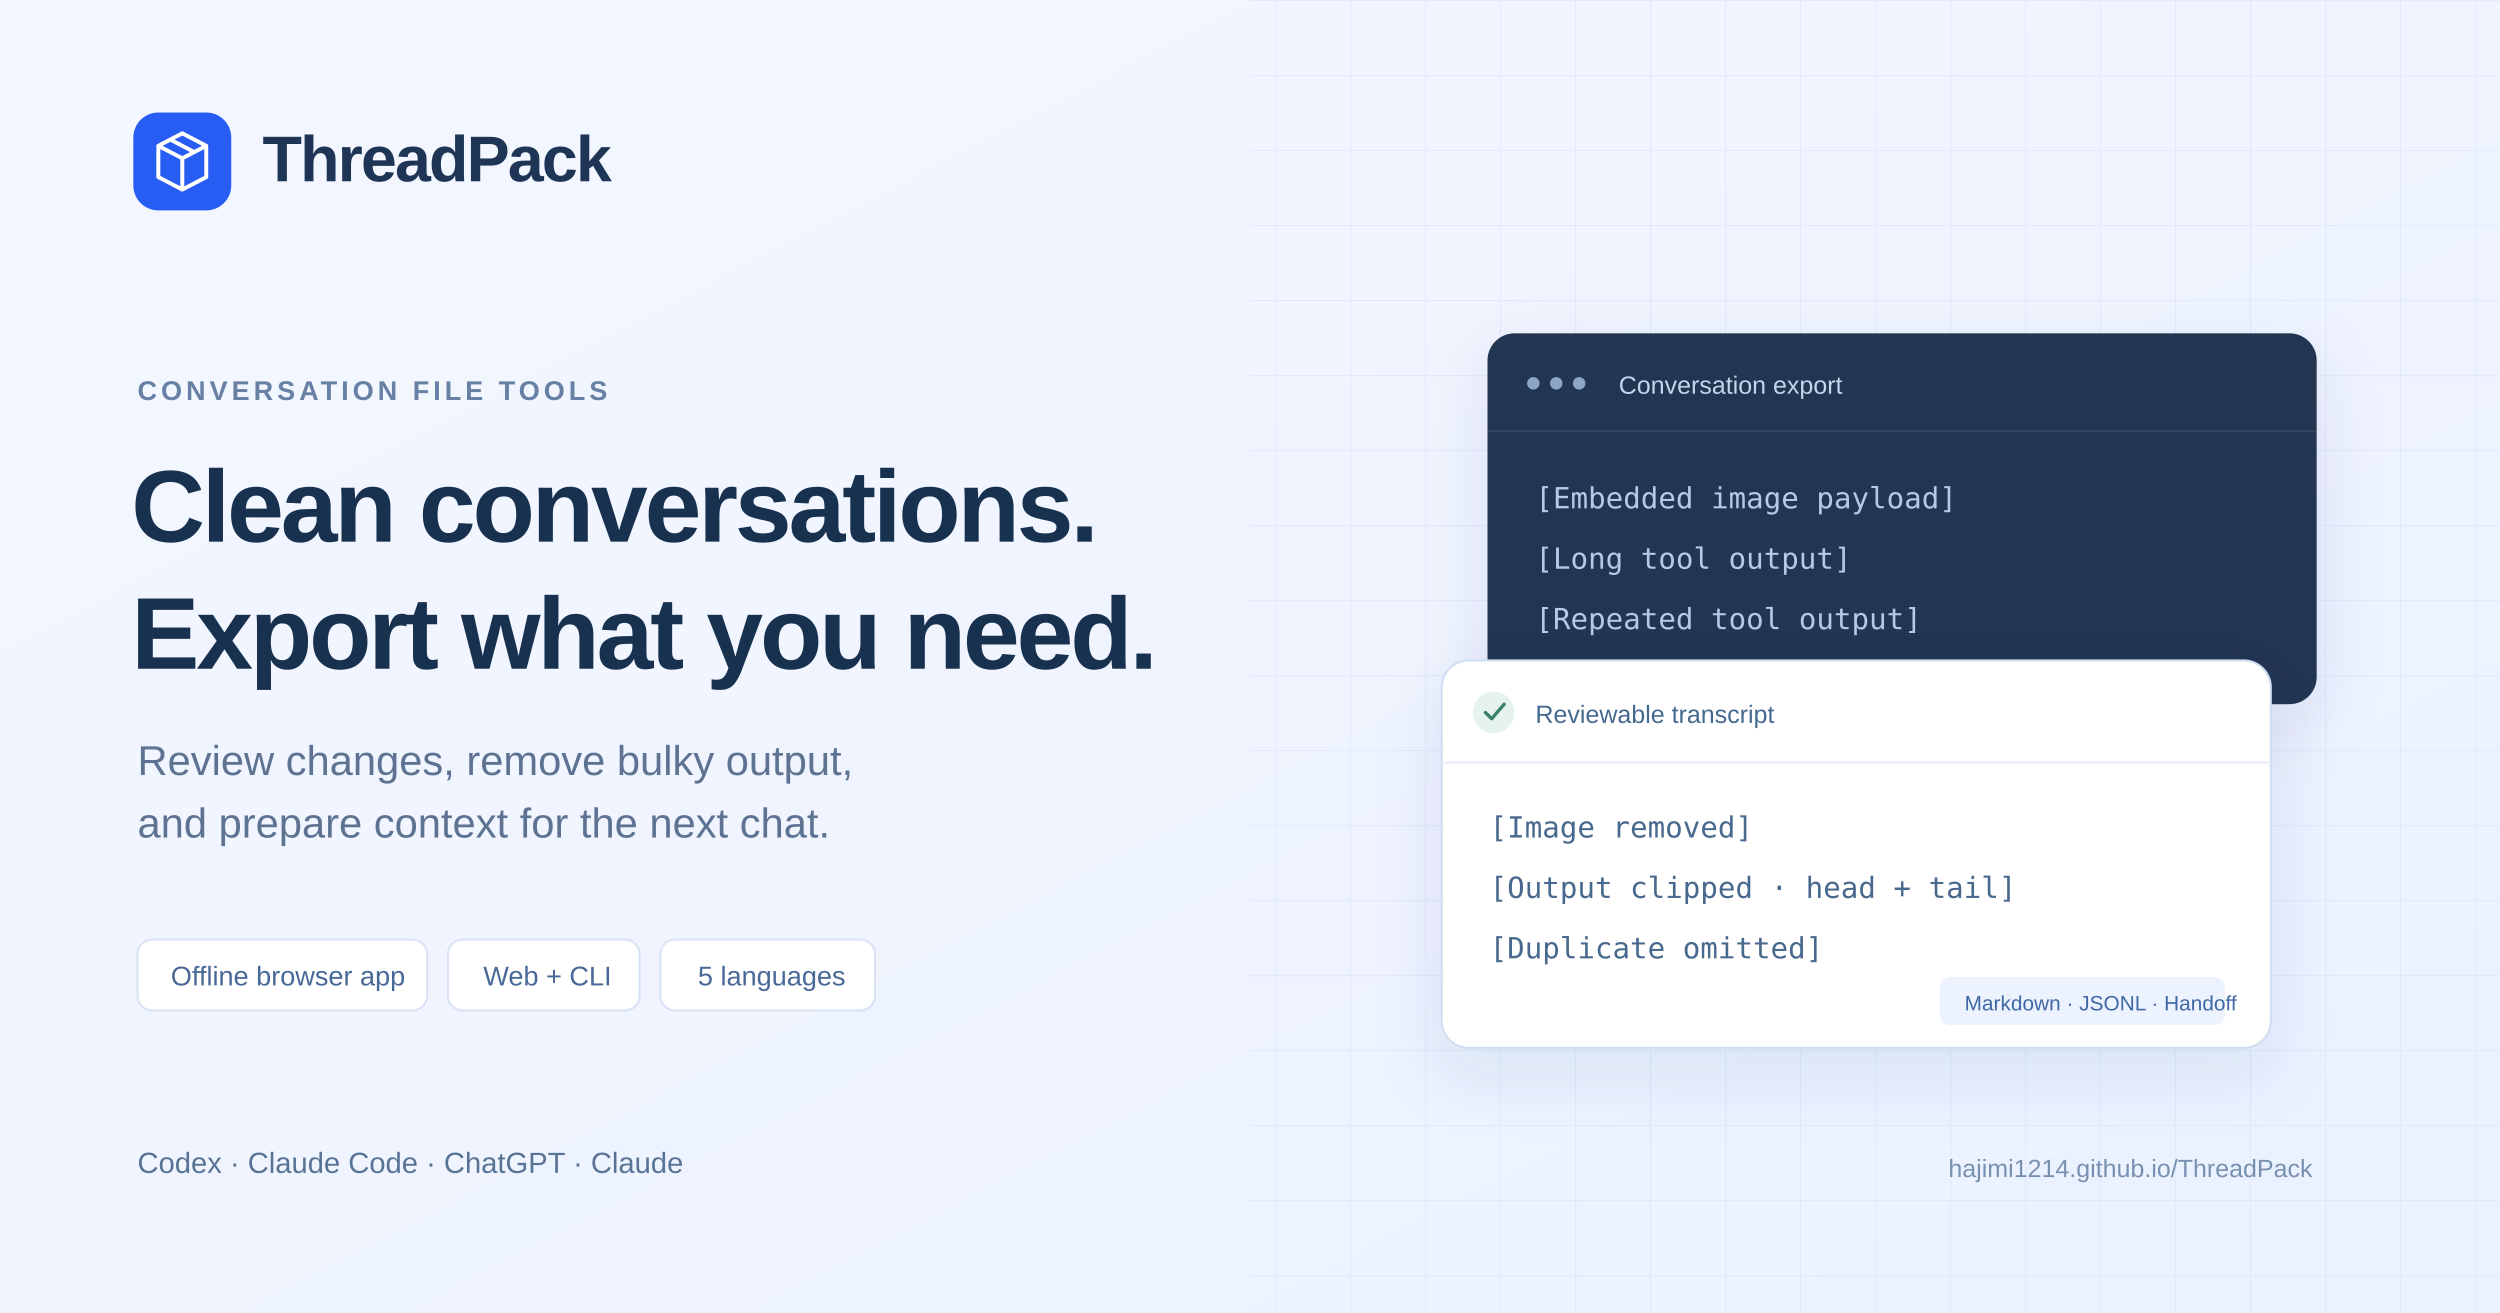
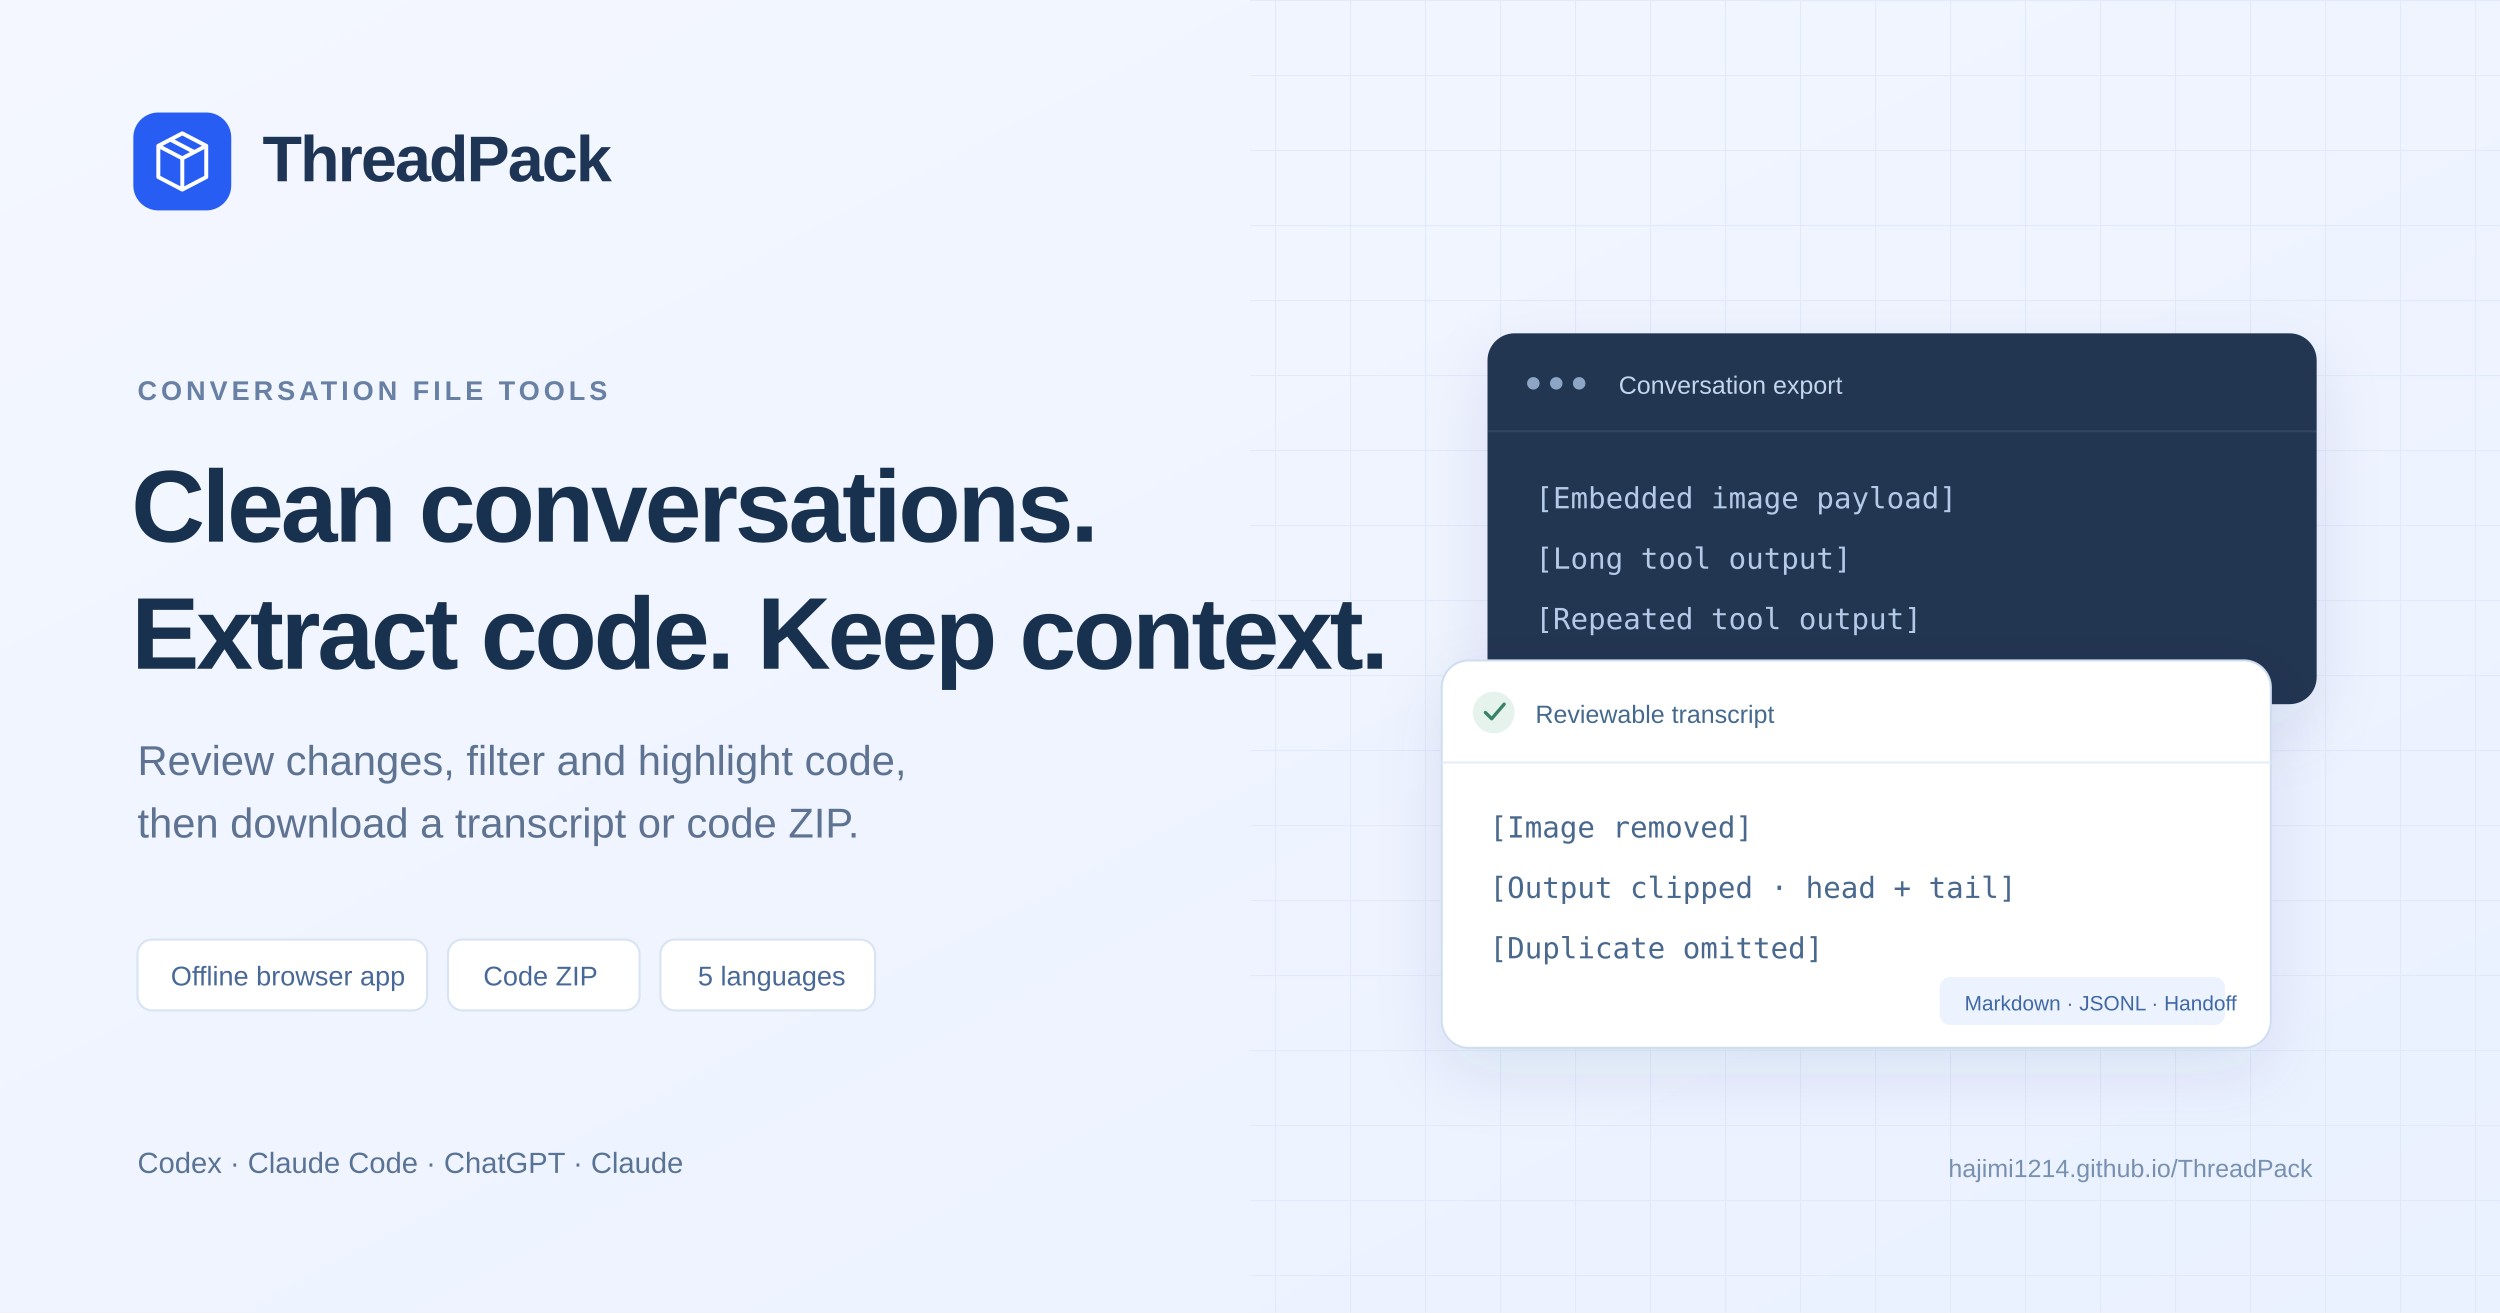
<svg xmlns="http://www.w3.org/2000/svg" width="1200" height="630" viewBox="0 0 1200 630" role="img" aria-labelledby="title description">
  <defs>
    <linearGradient id="background" x1="0" y1="0" x2="1" y2="1">
      <stop stop-color="#f4f7ff" />
      <stop offset="1" stop-color="#eaf1ff" />
    </linearGradient>
    <pattern id="grid" width="36" height="36" patternUnits="userSpaceOnUse">
      <path d="M36 0H0v36" fill="none" stroke="#d6e2f5" stroke-width="1" />
    </pattern>
    <filter id="shadow" x="-25%" y="-25%" width="150%" height="160%">
      <feDropShadow dx="0" dy="12" stdDeviation="16" flood-color="#234774" flood-opacity=".09" />
    </filter>
  </defs>
  <rect width="1200" height="630" fill="url(#background)" />
  <rect x="600" width="600" height="630" fill="url(#grid)" opacity=".55" />
  <g transform="translate(64 54)">
    <rect width="47" height="47" rx="12" fill="#285df4" />
    <g fill="none" stroke="#fff" stroke-width="1.9" stroke-linecap="round" stroke-linejoin="round">
      <path d="m12 16 11.5-6L35 16v15l-11.5 6L12 31Z M12 16l11.5 6L35 16 M23.5 22v15 M17.75 13l11.5 6" />
    </g>
  </g>
  <g font-family="Segoe UI,Arial,sans-serif">
    <text x="126" y="87" fill="#1e3555" font-size="31" font-weight="650" letter-spacing="-.9">ThreadPack</text>
    <text x="66" y="192" fill="#6780a4" font-size="13" font-weight="600" letter-spacing="1.9">CONVERSATION FILE TOOLS</text>
    <text x="63" y="260" fill="#18314f" font-size="49" font-weight="650" letter-spacing="-1.5">Clean conversations.</text>
-     <text x="63" y="321" fill="#18314f" font-size="49" font-weight="650" letter-spacing="-1.5">Export what you need.</text>
-     <text x="66" y="372" fill="#5e7391" font-size="20">Review changes, remove bulky output,</text>
-     <text x="66" y="402" fill="#5e7391" font-size="20">and prepare context for the next chat.</text>
+     <text x="63" y="321" fill="#18314f" font-size="49" font-weight="650" letter-spacing="-1.5">Extract code. Keep context.</text>
+     <text x="66" y="372" fill="#5e7391" font-size="20">Review changes, filter and highlight code,</text>
+     <text x="66" y="402" fill="#5e7391" font-size="20">then download a transcript or code ZIP.</text>
    <g transform="translate(66 451)" font-size="13" fill="#486897">
      <rect width="139" height="34" rx="7" fill="#fff" stroke="#d8e3f4" />
      <text x="16" y="22">Offline browser app</text>
      <rect x="149" width="92" height="34" rx="7" fill="#fff" stroke="#d8e3f4" />
-       <text x="166" y="22">Web + CLI</text>
+       <text x="166" y="22">Code ZIP</text>
      <rect x="251" width="103" height="34" rx="7" fill="#fff" stroke="#d8e3f4" />
      <text x="269" y="22">5 languages</text>
    </g>
    <text x="66" y="563" fill="#597395" font-size="14">Codex · Claude Code · ChatGPT · Claude</text>
  </g>
  <g transform="translate(714 160)" font-family="Segoe UI,Arial,sans-serif" filter="url(#shadow)">
    <rect width="398" height="178" rx="13" fill="#203651" />
    <circle cx="22" cy="24" r="3" fill="#8ea6c5" />
    <circle cx="33" cy="24" r="3" fill="#8ea6c5" />
    <circle cx="44" cy="24" r="3" fill="#8ea6c5" />
    <text x="63" y="29" fill="#c5d5ec" font-size="12">Conversation export</text>
    <path d="M0 47h398" stroke="#ffffff15" />
    <g font-family="Consolas,monospace" font-size="14" fill="#b5cae8">
      <text x="23" y="84">[Embedded image payload]</text>
      <text x="23" y="113">[Long tool output]</text>
      <text x="23" y="142">[Repeated tool output]</text>
    </g>
  </g>
  <g transform="translate(692 317)" font-family="Segoe UI,Arial,sans-serif" filter="url(#shadow)">
    <rect width="398" height="186" rx="13" fill="#fff" stroke="#cfddf0" />
    <circle cx="25" cy="25" r="10" fill="#e5f3ec" />
    <path d="m21 25 3 3 6-7" stroke="#398368" stroke-width="1.6" fill="none" stroke-linecap="round" stroke-linejoin="round" />
    <text x="45" y="30" fill="#44698e" font-size="12">Reviewable transcript</text>
    <path d="M0 49h398" stroke="#e5edf8" />
    <g font-family="Consolas,monospace" font-size="14" fill="#49688d">
      <text x="23" y="85">[Image removed]</text>
      <text x="23" y="114">[Output clipped · head + tail]</text>
      <text x="23" y="143">[Duplicate omitted]</text>
    </g>
    <rect x="239" y="152" width="137" height="23" rx="5" fill="#ecf3ff" />
    <text x="251" y="168" font-size="10" fill="#3f67a5">Markdown · JSONL · Handoff</text>
  </g>
  <text x="1110" y="565" text-anchor="end" fill="#7890b0" font-family="Segoe UI,Arial,sans-serif" font-size="12">hajimi1214.github.io/ThreadPack</text>
</svg>
